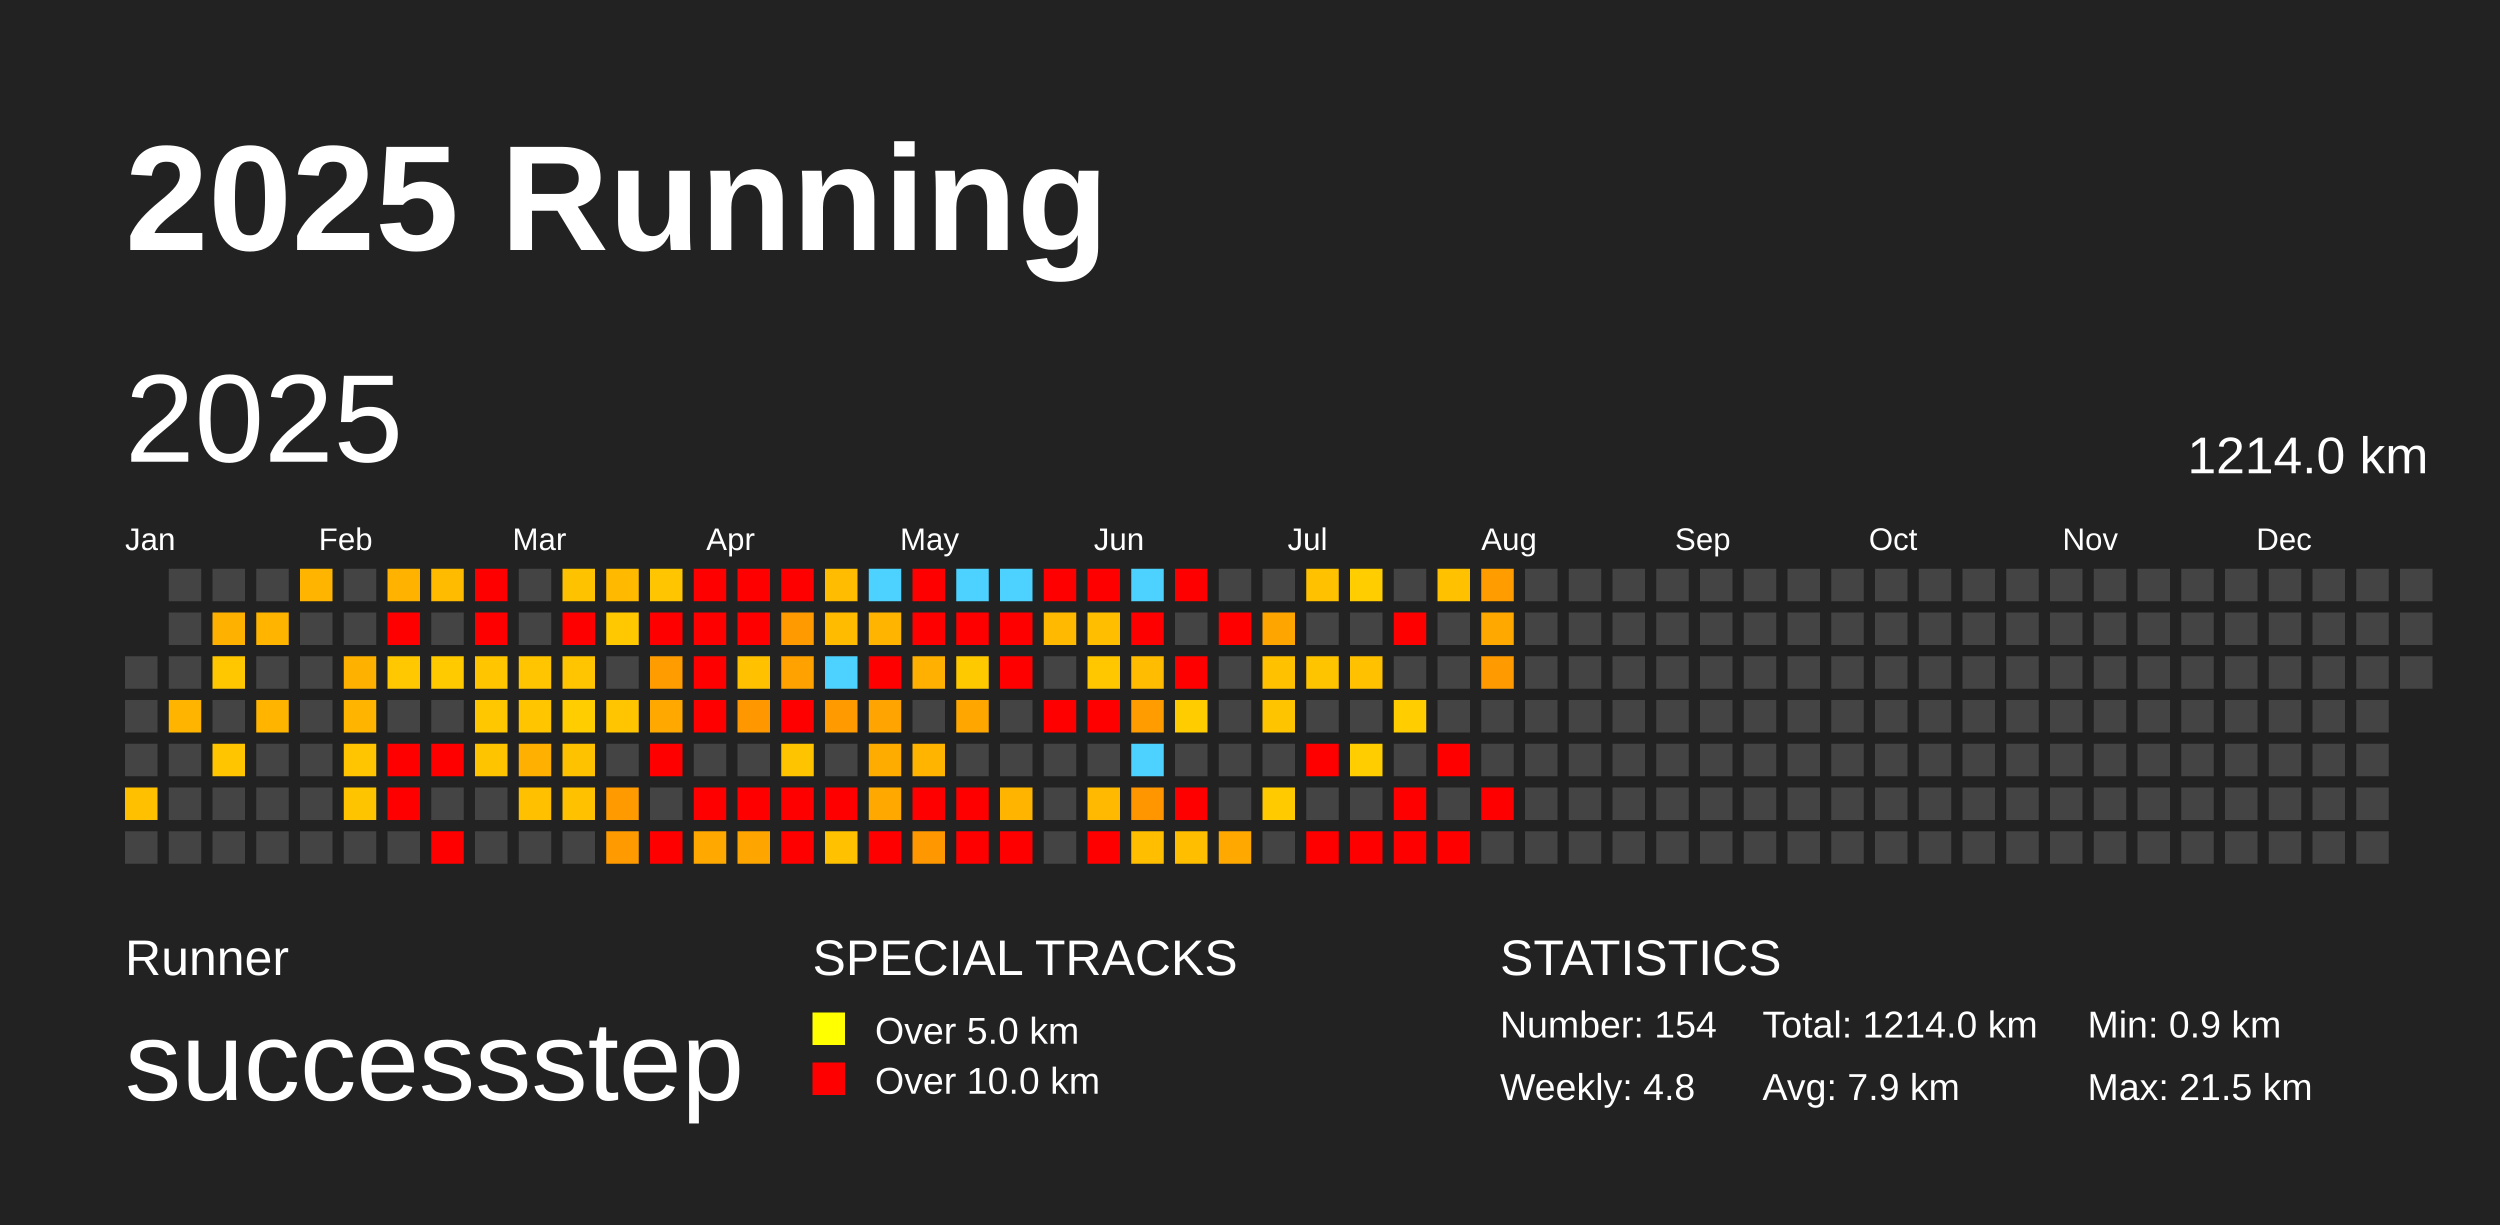
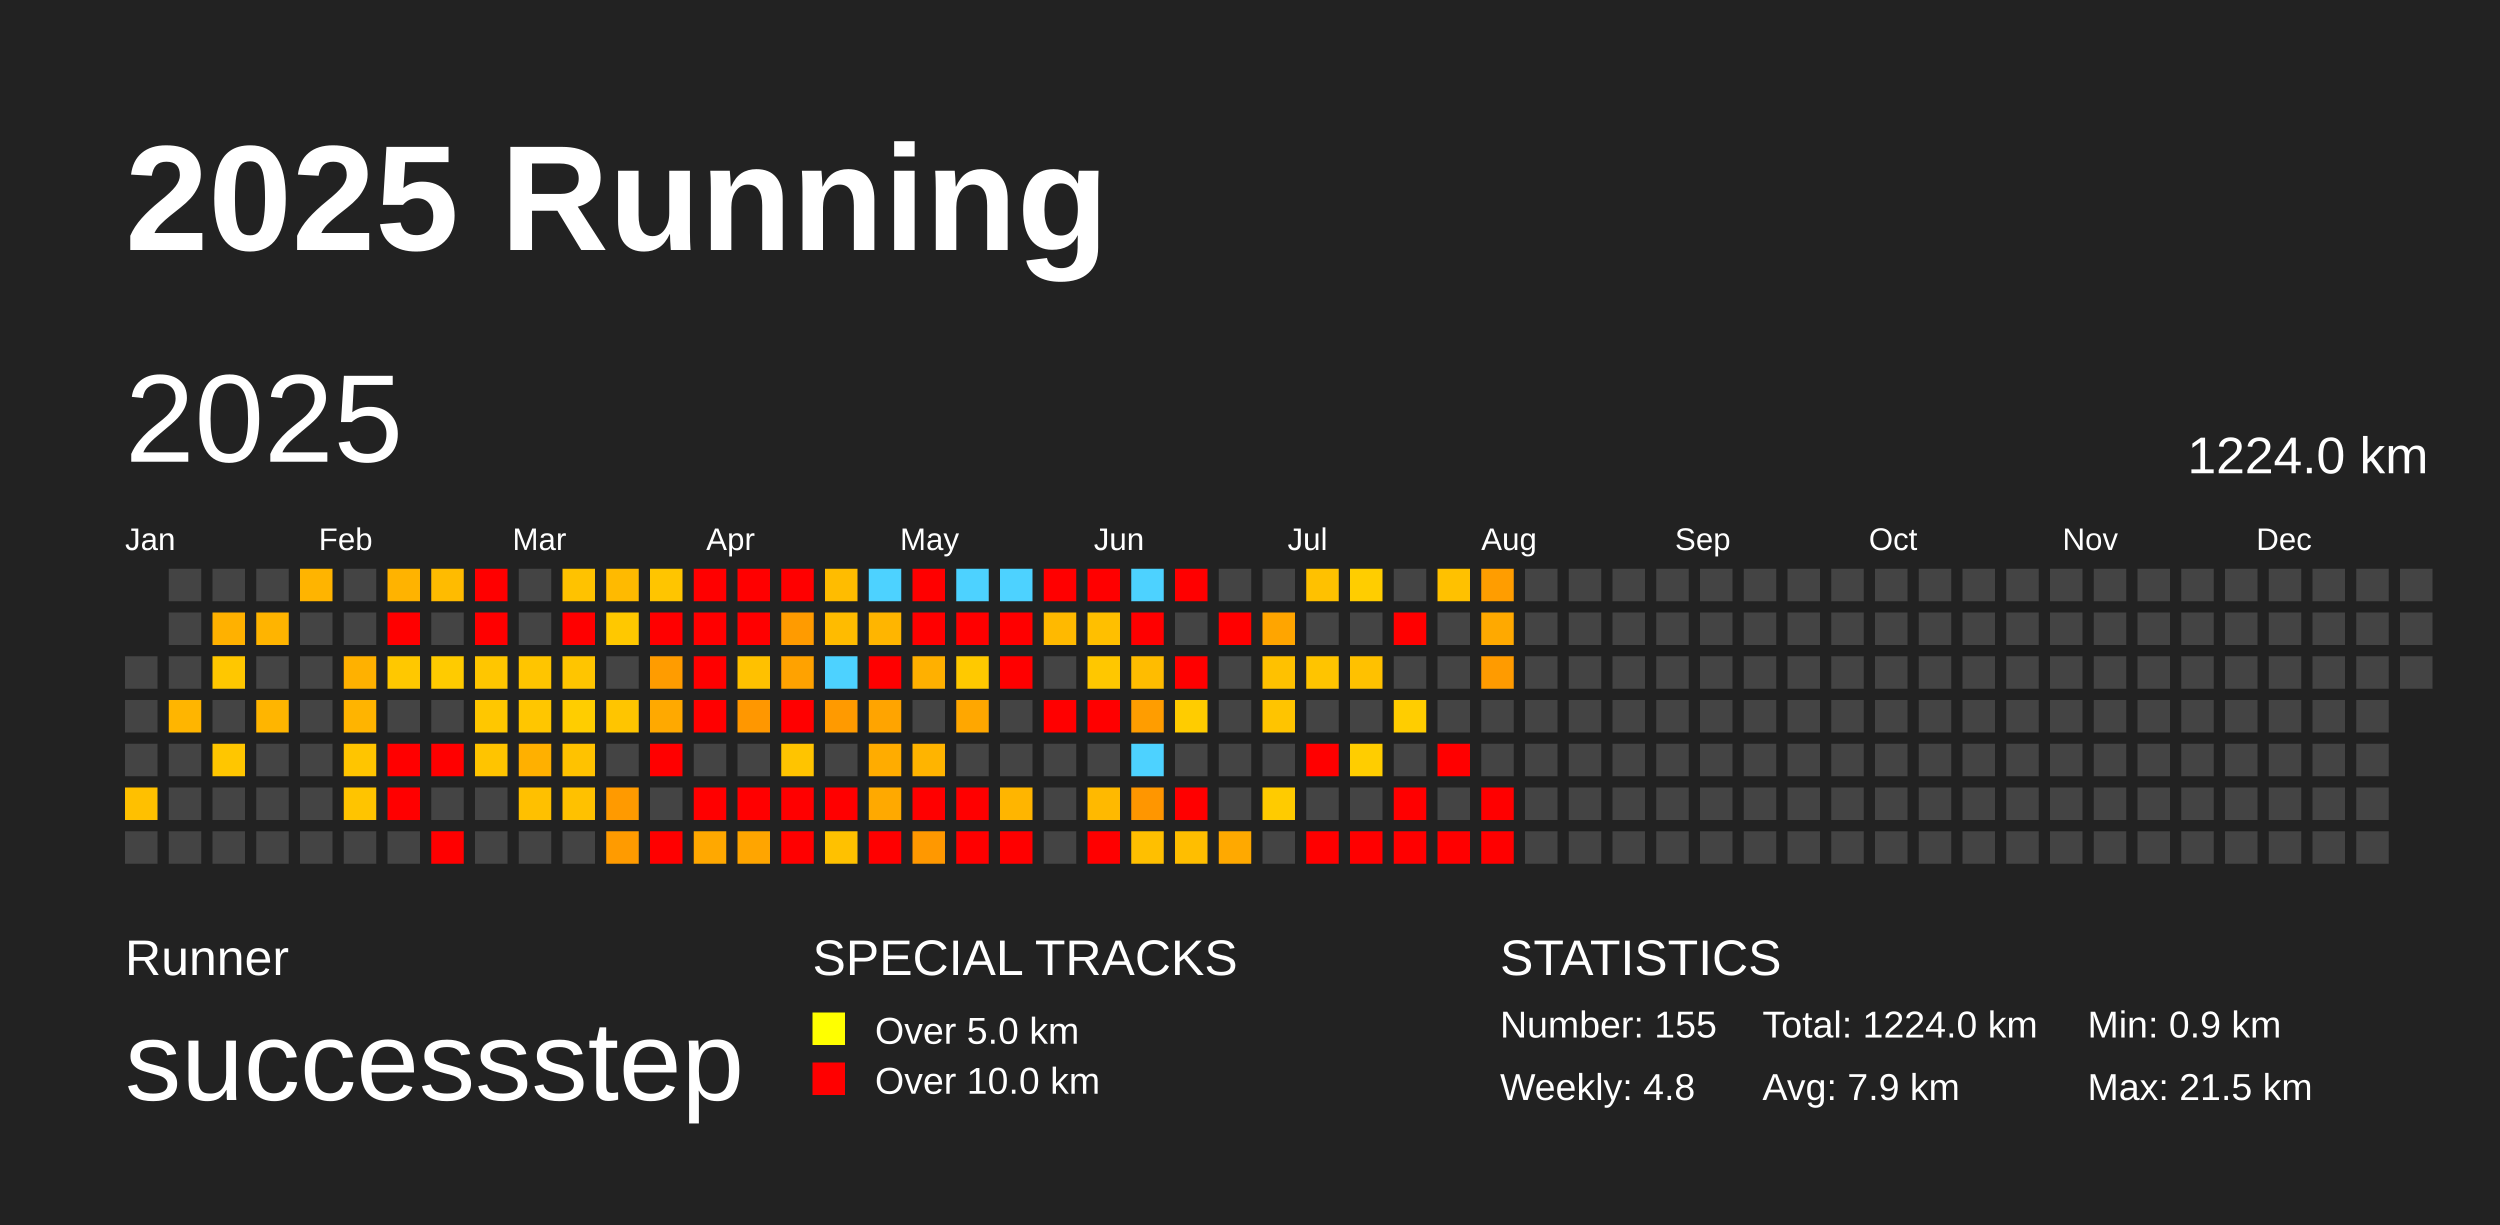
<svg xmlns="http://www.w3.org/2000/svg" baseProfile="full" height="98mm" version="1.1" viewBox="0,0,200,98" width="200mm">
  <defs />
  <rect fill="#222222" height="98" width="200" x="0" y="0" />
  <text fill="#FFFFFF" style="font-size:12px; font-family:Arial; font-weight:bold;" x="10" y="20">2025 Running</text>
  <text fill="#FFFFFF" style="font-size:4px; font-family:Arial" x="10" y="78">Runner</text>
  <text fill="#FFFFFF" style="font-size:9px; font-family:Arial" x="10" y="88">successstep</text>
  <text fill="#FFFFFF" style="font-size:4px; font-family:Arial" x="65" y="78">SPECIAL TRACKS</text>
  <rect fill="yellow" height="2.6" width="2.6" x="65" y="81" />
  <text fill="#FFFFFF" style="font-size:3px; font-family:Arial" x="70" y="83.5">Over 5.0 km</text>
  <rect fill="red" height="2.6" width="2.6" x="65" y="85" />
  <text fill="#FFFFFF" style="font-size:3px; font-family:Arial" x="70" y="87.5">Over 10.0 km</text>
  <text fill="#FFFFFF" style="font-size:4px; font-family:Arial" x="120" y="78">STATISTICS</text>
-   <text fill="#FFFFFF" style="font-size:3px; font-family:Arial" x="120" y="83">Number: 154</text>
+   <text fill="#FFFFFF" style="font-size:3px; font-family:Arial" x="120" y="83">Number: 155</text>
  <text fill="#FFFFFF" style="font-size:3px; font-family:Arial" x="120" y="88">Weekly: 4.8</text>
-   <text fill="#FFFFFF" style="font-size:3px; font-family:Arial" x="141" y="83">Total: 1214.0 km</text>
+   <text fill="#FFFFFF" style="font-size:3px; font-family:Arial" x="141" y="83">Total: 1224.0 km</text>
  <text fill="#FFFFFF" style="font-size:3px; font-family:Arial" x="141" y="88">Avg: 7.9 km</text>
  <text fill="#FFFFFF" style="font-size:3px; font-family:Arial" x="167" y="83">Min: 0.9 km</text>
  <text fill="#FFFFFF" style="font-size:3px; font-family:Arial" x="167" y="88">Max: 21.5 km</text>
  <text dominant-baseline="hanging" fill="#FFFFFF" style="font-size:10.0px; font-family:Arial;" x="10" y="30">2025</text>
-   <text dominant-baseline="hanging" fill="#FFFFFF" style="font-size:4.125px; font-family:Arial;" x="175" y="35">1214.0 km</text>
+   <text dominant-baseline="hanging" fill="#FFFFFF" style="font-size:4.125px; font-family:Arial;" x="175" y="35">1224.0 km</text>
  <text fill="#FFFFFF" style="font-size:2.5px; font-family:Arial" x="10.0" y="44">Jan</text>
  <text fill="#FFFFFF" style="font-size:2.5px; font-family:Arial" x="25.5" y="44">Feb</text>
  <text fill="#FFFFFF" style="font-size:2.5px; font-family:Arial" x="41.0" y="44">Mar</text>
  <text fill="#FFFFFF" style="font-size:2.5px; font-family:Arial" x="56.5" y="44">Apr</text>
  <text fill="#FFFFFF" style="font-size:2.5px; font-family:Arial" x="72.0" y="44">May</text>
  <text fill="#FFFFFF" style="font-size:2.5px; font-family:Arial" x="87.5" y="44">Jun</text>
  <text fill="#FFFFFF" style="font-size:2.5px; font-family:Arial" x="103.0" y="44">Jul</text>
  <text fill="#FFFFFF" style="font-size:2.5px; font-family:Arial" x="118.5" y="44">Aug</text>
  <text fill="#FFFFFF" style="font-size:2.5px; font-family:Arial" x="134.0" y="44">Sep</text>
  <text fill="#FFFFFF" style="font-size:2.5px; font-family:Arial" x="149.5" y="44">Oct</text>
  <text fill="#FFFFFF" style="font-size:2.5px; font-family:Arial" x="165.0" y="44">Nov</text>
  <text fill="#FFFFFF" style="font-size:2.5px; font-family:Arial" x="180.5" y="44">Dec</text>
  <rect fill="#444444" height="2.6" width="2.6" x="10.0" y="52.5" />
  <rect fill="#444444" height="2.6" width="2.6" x="10.0" y="56.0" />
  <rect fill="#444444" height="2.6" width="2.6" x="10.0" y="59.5" />
  <rect fill="#ffc000" height="2.6" width="2.6" x="10.0" y="63.0" />
  <rect fill="#444444" height="2.6" width="2.6" x="10.0" y="66.5" />
  <rect fill="#444444" height="2.6" width="2.6" x="13.5" y="45.5" />
  <rect fill="#444444" height="2.6" width="2.6" x="13.5" y="49.0" />
  <rect fill="#444444" height="2.6" width="2.6" x="13.5" y="52.5" />
  <rect fill="#ffb500" height="2.6" width="2.6" x="13.5" y="56.0" />
  <rect fill="#444444" height="2.6" width="2.6" x="13.5" y="59.5" />
  <rect fill="#444444" height="2.6" width="2.6" x="13.5" y="63.0" />
  <rect fill="#444444" height="2.6" width="2.6" x="13.5" y="66.5" />
  <rect fill="#444444" height="2.6" width="2.6" x="17.0" y="45.5" />
  <rect fill="#ffb100" height="2.6" width="2.6" x="17.0" y="49.0" />
  <rect fill="#ffc700" height="2.6" width="2.6" x="17.0" y="52.5" />
  <rect fill="#444444" height="2.6" width="2.6" x="17.0" y="56.0" />
  <rect fill="#ffc600" height="2.6" width="2.6" x="17.0" y="59.5" />
  <rect fill="#444444" height="2.6" width="2.6" x="17.0" y="63.0" />
  <rect fill="#444444" height="2.6" width="2.6" x="17.0" y="66.5" />
  <rect fill="#444444" height="2.6" width="2.6" x="20.5" y="45.5" />
  <rect fill="#ffb400" height="2.6" width="2.6" x="20.5" y="49.0" />
  <rect fill="#444444" height="2.6" width="2.6" x="20.5" y="52.5" />
  <rect fill="#ffb500" height="2.6" width="2.6" x="20.5" y="56.0" />
  <rect fill="#444444" height="2.6" width="2.6" x="20.5" y="59.5" />
  <rect fill="#444444" height="2.6" width="2.6" x="20.5" y="63.0" />
  <rect fill="#444444" height="2.6" width="2.6" x="20.5" y="66.5" />
  <rect fill="#ffb400" height="2.6" width="2.6" x="24.0" y="45.5" />
  <rect fill="#444444" height="2.6" width="2.6" x="24.0" y="49.0" />
  <rect fill="#444444" height="2.6" width="2.6" x="24.0" y="52.5" />
  <rect fill="#444444" height="2.6" width="2.6" x="24.0" y="56.0" />
  <rect fill="#444444" height="2.6" width="2.6" x="24.0" y="59.5" />
  <rect fill="#444444" height="2.6" width="2.6" x="24.0" y="63.0" />
  <rect fill="#444444" height="2.6" width="2.6" x="24.0" y="66.5" />
  <rect fill="#444444" height="2.6" width="2.6" x="27.5" y="45.5" />
  <rect fill="#444444" height="2.6" width="2.6" x="27.5" y="49.0" />
  <rect fill="#ffb100" height="2.6" width="2.6" x="27.5" y="52.5" />
  <rect fill="#ffb400" height="2.6" width="2.6" x="27.5" y="56.0" />
  <rect fill="#ffc500" height="2.6" width="2.6" x="27.5" y="59.5" />
  <rect fill="#ffc400" height="2.6" width="2.6" x="27.5" y="63.0" />
  <rect fill="#444444" height="2.6" width="2.6" x="27.5" y="66.5" />
  <rect fill="#ffb300" height="2.6" width="2.6" x="31.0" y="45.5" />
  <rect fill="red" height="2.6" width="2.6" x="31.0" y="49.0" />
  <rect fill="#ffc800" height="2.6" width="2.6" x="31.0" y="52.5" />
  <rect fill="#444444" height="2.6" width="2.6" x="31.0" y="56.0" />
  <rect fill="red" height="2.6" width="2.6" x="31.0" y="59.5" />
  <rect fill="red" height="2.6" width="2.6" x="31.0" y="63.0" />
  <rect fill="#444444" height="2.6" width="2.6" x="31.0" y="66.5" />
  <rect fill="#ffbb00" height="2.6" width="2.6" x="34.5" y="45.5" />
  <rect fill="#444444" height="2.6" width="2.6" x="34.5" y="49.0" />
  <rect fill="#ffcb00" height="2.6" width="2.6" x="34.5" y="52.5" />
  <rect fill="#444444" height="2.6" width="2.6" x="34.5" y="56.0" />
  <rect fill="red" height="2.6" width="2.6" x="34.5" y="59.5" />
  <rect fill="#444444" height="2.6" width="2.6" x="34.5" y="63.0" />
  <rect fill="red" height="2.6" width="2.6" x="34.5" y="66.5" />
  <rect fill="red" height="2.6" width="2.6" x="38.0" y="45.5" />
  <rect fill="red" height="2.6" width="2.6" x="38.0" y="49.0" />
  <rect fill="#ffc600" height="2.6" width="2.6" x="38.0" y="52.5" />
  <rect fill="#ffc700" height="2.6" width="2.6" x="38.0" y="56.0" />
  <rect fill="#ffc400" height="2.6" width="2.6" x="38.0" y="59.5" />
  <rect fill="#444444" height="2.6" width="2.6" x="38.0" y="63.0" />
  <rect fill="#444444" height="2.6" width="2.6" x="38.0" y="66.5" />
  <rect fill="#444444" height="2.6" width="2.6" x="41.5" y="45.5" />
  <rect fill="#444444" height="2.6" width="2.6" x="41.5" y="49.0" />
  <rect fill="#ffc500" height="2.6" width="2.6" x="41.5" y="52.5" />
  <rect fill="#ffc600" height="2.6" width="2.6" x="41.5" y="56.0" />
  <rect fill="#ffb000" height="2.6" width="2.6" x="41.5" y="59.5" />
  <rect fill="#ffc000" height="2.6" width="2.6" x="41.5" y="63.0" />
  <rect fill="#444444" height="2.6" width="2.6" x="41.5" y="66.5" />
  <rect fill="#ffc200" height="2.6" width="2.6" x="45.0" y="45.5" />
  <rect fill="red" height="2.6" width="2.6" x="45.0" y="49.0" />
  <rect fill="#ffc500" height="2.6" width="2.6" x="45.0" y="52.5" />
  <rect fill="#ffcd00" height="2.6" width="2.6" x="45.0" y="56.0" />
  <rect fill="#ffc200" height="2.6" width="2.6" x="45.0" y="59.5" />
  <rect fill="#ffc100" height="2.6" width="2.6" x="45.0" y="63.0" />
  <rect fill="#444444" height="2.6" width="2.6" x="45.0" y="66.5" />
  <rect fill="#ffba00" height="2.6" width="2.6" x="48.5" y="45.5" />
  <rect fill="#ffc800" height="2.6" width="2.6" x="48.5" y="49.0" />
  <rect fill="#444444" height="2.6" width="2.6" x="48.5" y="52.5" />
  <rect fill="#ffc500" height="2.6" width="2.6" x="48.5" y="56.0" />
  <rect fill="#444444" height="2.6" width="2.6" x="48.5" y="59.5" />
  <rect fill="#ff9a00" height="2.6" width="2.6" x="48.5" y="63.0" />
  <rect fill="#ff9b00" height="2.6" width="2.6" x="48.5" y="66.5" />
  <rect fill="#ffc500" height="2.6" width="2.6" x="52.0" y="45.5" />
  <rect fill="red" height="2.6" width="2.6" x="52.0" y="49.0" />
  <rect fill="#ff9c00" height="2.6" width="2.6" x="52.0" y="52.5" />
  <rect fill="#ffa900" height="2.6" width="2.6" x="52.0" y="56.0" />
  <rect fill="red" height="2.6" width="2.6" x="52.0" y="59.5" />
  <rect fill="#444444" height="2.6" width="2.6" x="52.0" y="63.0" />
  <rect fill="red" height="2.6" width="2.6" x="52.0" y="66.5" />
  <rect fill="red" height="2.6" width="2.6" x="55.5" y="45.5" />
  <rect fill="red" height="2.6" width="2.6" x="55.5" y="49.0" />
  <rect fill="red" height="2.6" width="2.6" x="55.5" y="52.5" />
  <rect fill="red" height="2.6" width="2.6" x="55.5" y="56.0" />
  <rect fill="#444444" height="2.6" width="2.6" x="55.5" y="59.5" />
  <rect fill="red" height="2.6" width="2.6" x="55.5" y="63.0" />
  <rect fill="#ffa800" height="2.6" width="2.6" x="55.5" y="66.5" />
  <rect fill="red" height="2.6" width="2.6" x="59.0" y="45.5" />
  <rect fill="red" height="2.6" width="2.6" x="59.0" y="49.0" />
  <rect fill="#ffc100" height="2.6" width="2.6" x="59.0" y="52.5" />
  <rect fill="#ff9700" height="2.6" width="2.6" x="59.0" y="56.0" />
  <rect fill="#444444" height="2.6" width="2.6" x="59.0" y="59.5" />
  <rect fill="red" height="2.6" width="2.6" x="59.0" y="63.0" />
  <rect fill="#ffa500" height="2.6" width="2.6" x="59.0" y="66.5" />
  <rect fill="red" height="2.6" width="2.6" x="62.5" y="45.5" />
  <rect fill="#ff9b00" height="2.6" width="2.6" x="62.5" y="49.0" />
  <rect fill="#ffa200" height="2.6" width="2.6" x="62.5" y="52.5" />
  <rect fill="red" height="2.6" width="2.6" x="62.5" y="56.0" />
  <rect fill="#ffc400" height="2.6" width="2.6" x="62.5" y="59.5" />
  <rect fill="red" height="2.6" width="2.6" x="62.5" y="63.0" />
  <rect fill="red" height="2.6" width="2.6" x="62.5" y="66.5" />
  <rect fill="#ffbc00" height="2.6" width="2.6" x="66.0" y="45.5" />
  <rect fill="#ffbb00" height="2.6" width="2.6" x="66.0" y="49.0" />
  <rect fill="#4dd2ff" height="2.6" width="2.6" x="66.0" y="52.5" />
  <rect fill="#ff9a00" height="2.6" width="2.6" x="66.0" y="56.0" />
  <rect fill="#444444" height="2.6" width="2.6" x="66.0" y="59.5" />
  <rect fill="red" height="2.6" width="2.6" x="66.0" y="63.0" />
  <rect fill="#ffc100" height="2.6" width="2.6" x="66.0" y="66.5" />
  <rect fill="#4dd2ff" height="2.6" width="2.6" x="69.5" y="45.5" />
  <rect fill="#ffb500" height="2.6" width="2.6" x="69.5" y="49.0" />
  <rect fill="red" height="2.6" width="2.6" x="69.5" y="52.5" />
  <rect fill="#ffa400" height="2.6" width="2.6" x="69.5" y="56.0" />
  <rect fill="#ffac00" height="2.6" width="2.6" x="69.5" y="59.5" />
  <rect fill="#ffa900" height="2.6" width="2.6" x="69.5" y="63.0" />
  <rect fill="red" height="2.6" width="2.6" x="69.5" y="66.5" />
  <rect fill="red" height="2.6" width="2.6" x="73.0" y="45.5" />
  <rect fill="red" height="2.6" width="2.6" x="73.0" y="49.0" />
  <rect fill="#ffb000" height="2.6" width="2.6" x="73.0" y="52.5" />
  <rect fill="#444444" height="2.6" width="2.6" x="73.0" y="56.0" />
  <rect fill="#ffb400" height="2.6" width="2.6" x="73.0" y="59.5" />
  <rect fill="red" height="2.6" width="2.6" x="73.0" y="63.0" />
  <rect fill="#ff9800" height="2.6" width="2.6" x="73.0" y="66.5" />
  <rect fill="#4dd2ff" height="2.6" width="2.6" x="76.5" y="45.5" />
  <rect fill="red" height="2.6" width="2.6" x="76.5" y="49.0" />
  <rect fill="#ffc900" height="2.6" width="2.6" x="76.5" y="52.5" />
  <rect fill="#ffa700" height="2.6" width="2.6" x="76.5" y="56.0" />
  <rect fill="#444444" height="2.6" width="2.6" x="76.5" y="59.5" />
  <rect fill="red" height="2.6" width="2.6" x="76.5" y="63.0" />
  <rect fill="red" height="2.6" width="2.6" x="76.5" y="66.5" />
  <rect fill="#4dd2ff" height="2.6" width="2.6" x="80.0" y="45.5" />
  <rect fill="red" height="2.6" width="2.6" x="80.0" y="49.0" />
  <rect fill="red" height="2.6" width="2.6" x="80.0" y="52.5" />
  <rect fill="#444444" height="2.6" width="2.6" x="80.0" y="56.0" />
  <rect fill="#444444" height="2.6" width="2.6" x="80.0" y="59.5" />
  <rect fill="#ffb500" height="2.6" width="2.6" x="80.0" y="63.0" />
  <rect fill="red" height="2.6" width="2.6" x="80.0" y="66.5" />
  <rect fill="red" height="2.6" width="2.6" x="83.5" y="45.5" />
  <rect fill="#ffb900" height="2.6" width="2.6" x="83.5" y="49.0" />
  <rect fill="#444444" height="2.6" width="2.6" x="83.5" y="52.5" />
  <rect fill="red" height="2.6" width="2.6" x="83.5" y="56.0" />
  <rect fill="#444444" height="2.6" width="2.6" x="83.5" y="59.5" />
  <rect fill="#444444" height="2.6" width="2.6" x="83.5" y="63.0" />
  <rect fill="#444444" height="2.6" width="2.6" x="83.5" y="66.5" />
  <rect fill="red" height="2.6" width="2.6" x="87.0" y="45.5" />
  <rect fill="#ffbf00" height="2.6" width="2.6" x="87.0" y="49.0" />
  <rect fill="#ffc700" height="2.6" width="2.6" x="87.0" y="52.5" />
  <rect fill="red" height="2.6" width="2.6" x="87.0" y="56.0" />
  <rect fill="#444444" height="2.6" width="2.6" x="87.0" y="59.5" />
  <rect fill="#ffb900" height="2.6" width="2.6" x="87.0" y="63.0" />
  <rect fill="red" height="2.6" width="2.6" x="87.0" y="66.5" />
  <rect fill="#4dd2ff" height="2.6" width="2.6" x="90.5" y="45.5" />
  <rect fill="red" height="2.6" width="2.6" x="90.5" y="49.0" />
  <rect fill="#ffbc00" height="2.6" width="2.6" x="90.5" y="52.5" />
  <rect fill="#ff9d00" height="2.6" width="2.6" x="90.5" y="56.0" />
  <rect fill="#4dd2ff" height="2.6" width="2.6" x="90.5" y="59.5" />
  <rect fill="#ff9600" height="2.6" width="2.6" x="90.5" y="63.0" />
  <rect fill="#ffbf00" height="2.6" width="2.6" x="90.5" y="66.5" />
  <rect fill="red" height="2.6" width="2.6" x="94.0" y="45.5" />
  <rect fill="#444444" height="2.6" width="2.6" x="94.0" y="49.0" />
  <rect fill="red" height="2.6" width="2.6" x="94.0" y="52.5" />
  <rect fill="#ffcc00" height="2.6" width="2.6" x="94.0" y="56.0" />
  <rect fill="#444444" height="2.6" width="2.6" x="94.0" y="59.5" />
  <rect fill="red" height="2.6" width="2.6" x="94.0" y="63.0" />
  <rect fill="#ffbe00" height="2.6" width="2.6" x="94.0" y="66.5" />
  <rect fill="#444444" height="2.6" width="2.6" x="97.5" y="45.5" />
  <rect fill="red" height="2.6" width="2.6" x="97.5" y="49.0" />
  <rect fill="#444444" height="2.6" width="2.6" x="97.5" y="52.5" />
  <rect fill="#444444" height="2.6" width="2.6" x="97.5" y="56.0" />
  <rect fill="#444444" height="2.6" width="2.6" x="97.5" y="59.5" />
  <rect fill="#444444" height="2.6" width="2.6" x="97.5" y="63.0" />
  <rect fill="#ffa900" height="2.6" width="2.6" x="97.5" y="66.5" />
  <rect fill="#444444" height="2.6" width="2.6" x="101.0" y="45.5" />
  <rect fill="#ffa500" height="2.6" width="2.6" x="101.0" y="49.0" />
  <rect fill="#ffc100" height="2.6" width="2.6" x="101.0" y="52.5" />
  <rect fill="#ffc400" height="2.6" width="2.6" x="101.0" y="56.0" />
  <rect fill="#444444" height="2.6" width="2.6" x="101.0" y="59.5" />
  <rect fill="#ffcb00" height="2.6" width="2.6" x="101.0" y="63.0" />
  <rect fill="#444444" height="2.6" width="2.6" x="101.0" y="66.5" />
  <rect fill="#ffc100" height="2.6" width="2.6" x="104.5" y="45.5" />
  <rect fill="#444444" height="2.6" width="2.6" x="104.5" y="49.0" />
  <rect fill="#ffc400" height="2.6" width="2.6" x="104.5" y="52.5" />
  <rect fill="#444444" height="2.6" width="2.6" x="104.5" y="56.0" />
  <rect fill="red" height="2.6" width="2.6" x="104.5" y="59.5" />
  <rect fill="#444444" height="2.6" width="2.6" x="104.5" y="63.0" />
  <rect fill="red" height="2.6" width="2.6" x="104.5" y="66.5" />
  <rect fill="#ffcd00" height="2.6" width="2.6" x="108.0" y="45.5" />
  <rect fill="#444444" height="2.6" width="2.6" x="108.0" y="49.0" />
  <rect fill="#ffc100" height="2.6" width="2.6" x="108.0" y="52.5" />
  <rect fill="#444444" height="2.6" width="2.6" x="108.0" y="56.0" />
  <rect fill="#ffcd00" height="2.6" width="2.6" x="108.0" y="59.5" />
  <rect fill="#444444" height="2.6" width="2.6" x="108.0" y="63.0" />
  <rect fill="red" height="2.6" width="2.6" x="108.0" y="66.5" />
  <rect fill="#444444" height="2.6" width="2.6" x="111.5" y="45.5" />
  <rect fill="red" height="2.6" width="2.6" x="111.5" y="49.0" />
  <rect fill="#444444" height="2.6" width="2.6" x="111.5" y="52.5" />
  <rect fill="#ffcd00" height="2.6" width="2.6" x="111.5" y="56.0" />
  <rect fill="#444444" height="2.6" width="2.6" x="111.5" y="59.5" />
  <rect fill="red" height="2.6" width="2.6" x="111.5" y="63.0" />
  <rect fill="red" height="2.6" width="2.6" x="111.5" y="66.5" />
  <rect fill="#ffc100" height="2.6" width="2.6" x="115.0" y="45.5" />
  <rect fill="#444444" height="2.6" width="2.6" x="115.0" y="49.0" />
  <rect fill="#444444" height="2.6" width="2.6" x="115.0" y="52.5" />
  <rect fill="#444444" height="2.6" width="2.6" x="115.0" y="56.0" />
  <rect fill="red" height="2.6" width="2.6" x="115.0" y="59.5" />
  <rect fill="#444444" height="2.6" width="2.6" x="115.0" y="63.0" />
  <rect fill="red" height="2.6" width="2.6" x="115.0" y="66.5" />
  <rect fill="#ff9d00" height="2.6" width="2.6" x="118.5" y="45.5" />
  <rect fill="#ffa900" height="2.6" width="2.6" x="118.5" y="49.0" />
  <rect fill="#ff9b00" height="2.6" width="2.6" x="118.5" y="52.5" />
  <rect fill="#444444" height="2.6" width="2.6" x="118.5" y="56.0" />
  <rect fill="#444444" height="2.6" width="2.6" x="118.5" y="59.5" />
  <rect fill="red" height="2.6" width="2.6" x="118.5" y="63.0" />
-   <rect fill="#444444" height="2.6" width="2.6" x="118.5" y="66.5" />
+   <rect fill="red" height="2.6" width="2.6" x="118.5" y="66.5" />
  <rect fill="#444444" height="2.6" width="2.6" x="122.0" y="45.5" />
  <rect fill="#444444" height="2.6" width="2.6" x="122.0" y="49.0" />
  <rect fill="#444444" height="2.6" width="2.6" x="122.0" y="52.5" />
  <rect fill="#444444" height="2.6" width="2.6" x="122.0" y="56.0" />
  <rect fill="#444444" height="2.6" width="2.6" x="122.0" y="59.5" />
  <rect fill="#444444" height="2.6" width="2.6" x="122.0" y="63.0" />
  <rect fill="#444444" height="2.6" width="2.6" x="122.0" y="66.5" />
  <rect fill="#444444" height="2.6" width="2.6" x="125.5" y="45.5" />
  <rect fill="#444444" height="2.6" width="2.6" x="125.5" y="49.0" />
  <rect fill="#444444" height="2.6" width="2.6" x="125.5" y="52.5" />
  <rect fill="#444444" height="2.6" width="2.6" x="125.5" y="56.0" />
  <rect fill="#444444" height="2.6" width="2.6" x="125.5" y="59.5" />
  <rect fill="#444444" height="2.6" width="2.6" x="125.5" y="63.0" />
  <rect fill="#444444" height="2.6" width="2.6" x="125.5" y="66.5" />
  <rect fill="#444444" height="2.6" width="2.6" x="129.0" y="45.5" />
  <rect fill="#444444" height="2.6" width="2.6" x="129.0" y="49.0" />
  <rect fill="#444444" height="2.6" width="2.6" x="129.0" y="52.5" />
  <rect fill="#444444" height="2.6" width="2.6" x="129.0" y="56.0" />
  <rect fill="#444444" height="2.6" width="2.6" x="129.0" y="59.5" />
  <rect fill="#444444" height="2.6" width="2.6" x="129.0" y="63.0" />
  <rect fill="#444444" height="2.6" width="2.6" x="129.0" y="66.5" />
  <rect fill="#444444" height="2.6" width="2.6" x="132.5" y="45.5" />
  <rect fill="#444444" height="2.6" width="2.6" x="132.5" y="49.0" />
  <rect fill="#444444" height="2.6" width="2.6" x="132.5" y="52.5" />
  <rect fill="#444444" height="2.6" width="2.6" x="132.5" y="56.0" />
  <rect fill="#444444" height="2.6" width="2.6" x="132.5" y="59.5" />
  <rect fill="#444444" height="2.6" width="2.6" x="132.5" y="63.0" />
  <rect fill="#444444" height="2.6" width="2.6" x="132.5" y="66.5" />
  <rect fill="#444444" height="2.6" width="2.6" x="136.0" y="45.5" />
  <rect fill="#444444" height="2.6" width="2.6" x="136.0" y="49.0" />
  <rect fill="#444444" height="2.6" width="2.6" x="136.0" y="52.5" />
  <rect fill="#444444" height="2.6" width="2.6" x="136.0" y="56.0" />
  <rect fill="#444444" height="2.6" width="2.6" x="136.0" y="59.5" />
  <rect fill="#444444" height="2.6" width="2.6" x="136.0" y="63.0" />
  <rect fill="#444444" height="2.6" width="2.6" x="136.0" y="66.5" />
  <rect fill="#444444" height="2.6" width="2.6" x="139.5" y="45.5" />
  <rect fill="#444444" height="2.6" width="2.6" x="139.5" y="49.0" />
  <rect fill="#444444" height="2.6" width="2.6" x="139.5" y="52.5" />
  <rect fill="#444444" height="2.6" width="2.6" x="139.5" y="56.0" />
  <rect fill="#444444" height="2.6" width="2.6" x="139.5" y="59.5" />
  <rect fill="#444444" height="2.6" width="2.6" x="139.5" y="63.0" />
  <rect fill="#444444" height="2.6" width="2.6" x="139.5" y="66.5" />
  <rect fill="#444444" height="2.6" width="2.6" x="143.0" y="45.5" />
  <rect fill="#444444" height="2.6" width="2.6" x="143.0" y="49.0" />
  <rect fill="#444444" height="2.6" width="2.6" x="143.0" y="52.5" />
  <rect fill="#444444" height="2.6" width="2.6" x="143.0" y="56.0" />
  <rect fill="#444444" height="2.6" width="2.6" x="143.0" y="59.5" />
  <rect fill="#444444" height="2.6" width="2.6" x="143.0" y="63.0" />
  <rect fill="#444444" height="2.6" width="2.6" x="143.0" y="66.5" />
  <rect fill="#444444" height="2.6" width="2.6" x="146.5" y="45.5" />
  <rect fill="#444444" height="2.6" width="2.6" x="146.5" y="49.0" />
  <rect fill="#444444" height="2.6" width="2.6" x="146.5" y="52.5" />
  <rect fill="#444444" height="2.6" width="2.6" x="146.5" y="56.0" />
  <rect fill="#444444" height="2.6" width="2.6" x="146.5" y="59.5" />
  <rect fill="#444444" height="2.6" width="2.6" x="146.5" y="63.0" />
  <rect fill="#444444" height="2.6" width="2.6" x="146.5" y="66.5" />
  <rect fill="#444444" height="2.6" width="2.6" x="150.0" y="45.5" />
  <rect fill="#444444" height="2.6" width="2.6" x="150.0" y="49.0" />
  <rect fill="#444444" height="2.6" width="2.6" x="150.0" y="52.5" />
  <rect fill="#444444" height="2.6" width="2.6" x="150.0" y="56.0" />
  <rect fill="#444444" height="2.6" width="2.6" x="150.0" y="59.5" />
  <rect fill="#444444" height="2.6" width="2.6" x="150.0" y="63.0" />
  <rect fill="#444444" height="2.6" width="2.6" x="150.0" y="66.5" />
  <rect fill="#444444" height="2.6" width="2.6" x="153.5" y="45.5" />
  <rect fill="#444444" height="2.6" width="2.6" x="153.5" y="49.0" />
  <rect fill="#444444" height="2.6" width="2.6" x="153.5" y="52.5" />
  <rect fill="#444444" height="2.6" width="2.6" x="153.5" y="56.0" />
  <rect fill="#444444" height="2.6" width="2.6" x="153.5" y="59.5" />
  <rect fill="#444444" height="2.6" width="2.6" x="153.5" y="63.0" />
  <rect fill="#444444" height="2.6" width="2.6" x="153.5" y="66.5" />
  <rect fill="#444444" height="2.6" width="2.6" x="157.0" y="45.5" />
  <rect fill="#444444" height="2.6" width="2.6" x="157.0" y="49.0" />
  <rect fill="#444444" height="2.6" width="2.6" x="157.0" y="52.5" />
  <rect fill="#444444" height="2.6" width="2.6" x="157.0" y="56.0" />
  <rect fill="#444444" height="2.6" width="2.6" x="157.0" y="59.5" />
  <rect fill="#444444" height="2.6" width="2.6" x="157.0" y="63.0" />
  <rect fill="#444444" height="2.6" width="2.6" x="157.0" y="66.5" />
  <rect fill="#444444" height="2.6" width="2.6" x="160.5" y="45.5" />
  <rect fill="#444444" height="2.6" width="2.6" x="160.5" y="49.0" />
  <rect fill="#444444" height="2.6" width="2.6" x="160.5" y="52.5" />
  <rect fill="#444444" height="2.6" width="2.6" x="160.5" y="56.0" />
  <rect fill="#444444" height="2.6" width="2.6" x="160.5" y="59.5" />
  <rect fill="#444444" height="2.6" width="2.6" x="160.5" y="63.0" />
  <rect fill="#444444" height="2.6" width="2.6" x="160.5" y="66.5" />
  <rect fill="#444444" height="2.6" width="2.6" x="164.0" y="45.5" />
  <rect fill="#444444" height="2.6" width="2.6" x="164.0" y="49.0" />
  <rect fill="#444444" height="2.6" width="2.6" x="164.0" y="52.5" />
  <rect fill="#444444" height="2.6" width="2.6" x="164.0" y="56.0" />
  <rect fill="#444444" height="2.6" width="2.6" x="164.0" y="59.5" />
  <rect fill="#444444" height="2.6" width="2.6" x="164.0" y="63.0" />
  <rect fill="#444444" height="2.6" width="2.6" x="164.0" y="66.5" />
  <rect fill="#444444" height="2.6" width="2.6" x="167.5" y="45.5" />
  <rect fill="#444444" height="2.6" width="2.6" x="167.5" y="49.0" />
  <rect fill="#444444" height="2.6" width="2.6" x="167.5" y="52.5" />
  <rect fill="#444444" height="2.6" width="2.6" x="167.5" y="56.0" />
  <rect fill="#444444" height="2.6" width="2.6" x="167.5" y="59.5" />
  <rect fill="#444444" height="2.6" width="2.6" x="167.5" y="63.0" />
  <rect fill="#444444" height="2.6" width="2.6" x="167.5" y="66.5" />
  <rect fill="#444444" height="2.6" width="2.6" x="171.0" y="45.5" />
  <rect fill="#444444" height="2.6" width="2.6" x="171.0" y="49.0" />
  <rect fill="#444444" height="2.6" width="2.6" x="171.0" y="52.5" />
  <rect fill="#444444" height="2.6" width="2.6" x="171.0" y="56.0" />
  <rect fill="#444444" height="2.6" width="2.6" x="171.0" y="59.5" />
  <rect fill="#444444" height="2.6" width="2.6" x="171.0" y="63.0" />
  <rect fill="#444444" height="2.6" width="2.6" x="171.0" y="66.5" />
  <rect fill="#444444" height="2.6" width="2.6" x="174.5" y="45.5" />
  <rect fill="#444444" height="2.6" width="2.6" x="174.5" y="49.0" />
  <rect fill="#444444" height="2.6" width="2.6" x="174.5" y="52.5" />
  <rect fill="#444444" height="2.6" width="2.6" x="174.5" y="56.0" />
  <rect fill="#444444" height="2.6" width="2.6" x="174.5" y="59.5" />
  <rect fill="#444444" height="2.6" width="2.6" x="174.5" y="63.0" />
  <rect fill="#444444" height="2.6" width="2.6" x="174.5" y="66.5" />
  <rect fill="#444444" height="2.6" width="2.6" x="178.0" y="45.5" />
  <rect fill="#444444" height="2.6" width="2.6" x="178.0" y="49.0" />
  <rect fill="#444444" height="2.6" width="2.6" x="178.0" y="52.5" />
  <rect fill="#444444" height="2.6" width="2.6" x="178.0" y="56.0" />
  <rect fill="#444444" height="2.6" width="2.6" x="178.0" y="59.5" />
  <rect fill="#444444" height="2.6" width="2.6" x="178.0" y="63.0" />
  <rect fill="#444444" height="2.6" width="2.6" x="178.0" y="66.5" />
  <rect fill="#444444" height="2.6" width="2.6" x="181.5" y="45.5" />
  <rect fill="#444444" height="2.6" width="2.6" x="181.5" y="49.0" />
  <rect fill="#444444" height="2.6" width="2.6" x="181.5" y="52.5" />
  <rect fill="#444444" height="2.6" width="2.6" x="181.5" y="56.0" />
  <rect fill="#444444" height="2.6" width="2.6" x="181.5" y="59.5" />
  <rect fill="#444444" height="2.6" width="2.6" x="181.5" y="63.0" />
  <rect fill="#444444" height="2.6" width="2.6" x="181.5" y="66.5" />
  <rect fill="#444444" height="2.6" width="2.6" x="185.0" y="45.5" />
  <rect fill="#444444" height="2.6" width="2.6" x="185.0" y="49.0" />
  <rect fill="#444444" height="2.6" width="2.6" x="185.0" y="52.5" />
  <rect fill="#444444" height="2.6" width="2.6" x="185.0" y="56.0" />
  <rect fill="#444444" height="2.6" width="2.6" x="185.0" y="59.5" />
  <rect fill="#444444" height="2.6" width="2.6" x="185.0" y="63.0" />
  <rect fill="#444444" height="2.6" width="2.6" x="185.0" y="66.5" />
  <rect fill="#444444" height="2.6" width="2.6" x="188.5" y="45.5" />
  <rect fill="#444444" height="2.6" width="2.6" x="188.5" y="49.0" />
  <rect fill="#444444" height="2.6" width="2.6" x="188.5" y="52.5" />
  <rect fill="#444444" height="2.6" width="2.6" x="188.5" y="56.0" />
  <rect fill="#444444" height="2.6" width="2.6" x="188.5" y="59.5" />
  <rect fill="#444444" height="2.6" width="2.6" x="188.5" y="63.0" />
  <rect fill="#444444" height="2.6" width="2.6" x="188.5" y="66.5" />
  <rect fill="#444444" height="2.6" width="2.6" x="192.0" y="45.5" />
  <rect fill="#444444" height="2.6" width="2.6" x="192.0" y="49.0" />
  <rect fill="#444444" height="2.6" width="2.6" x="192.0" y="52.5" />
</svg>
